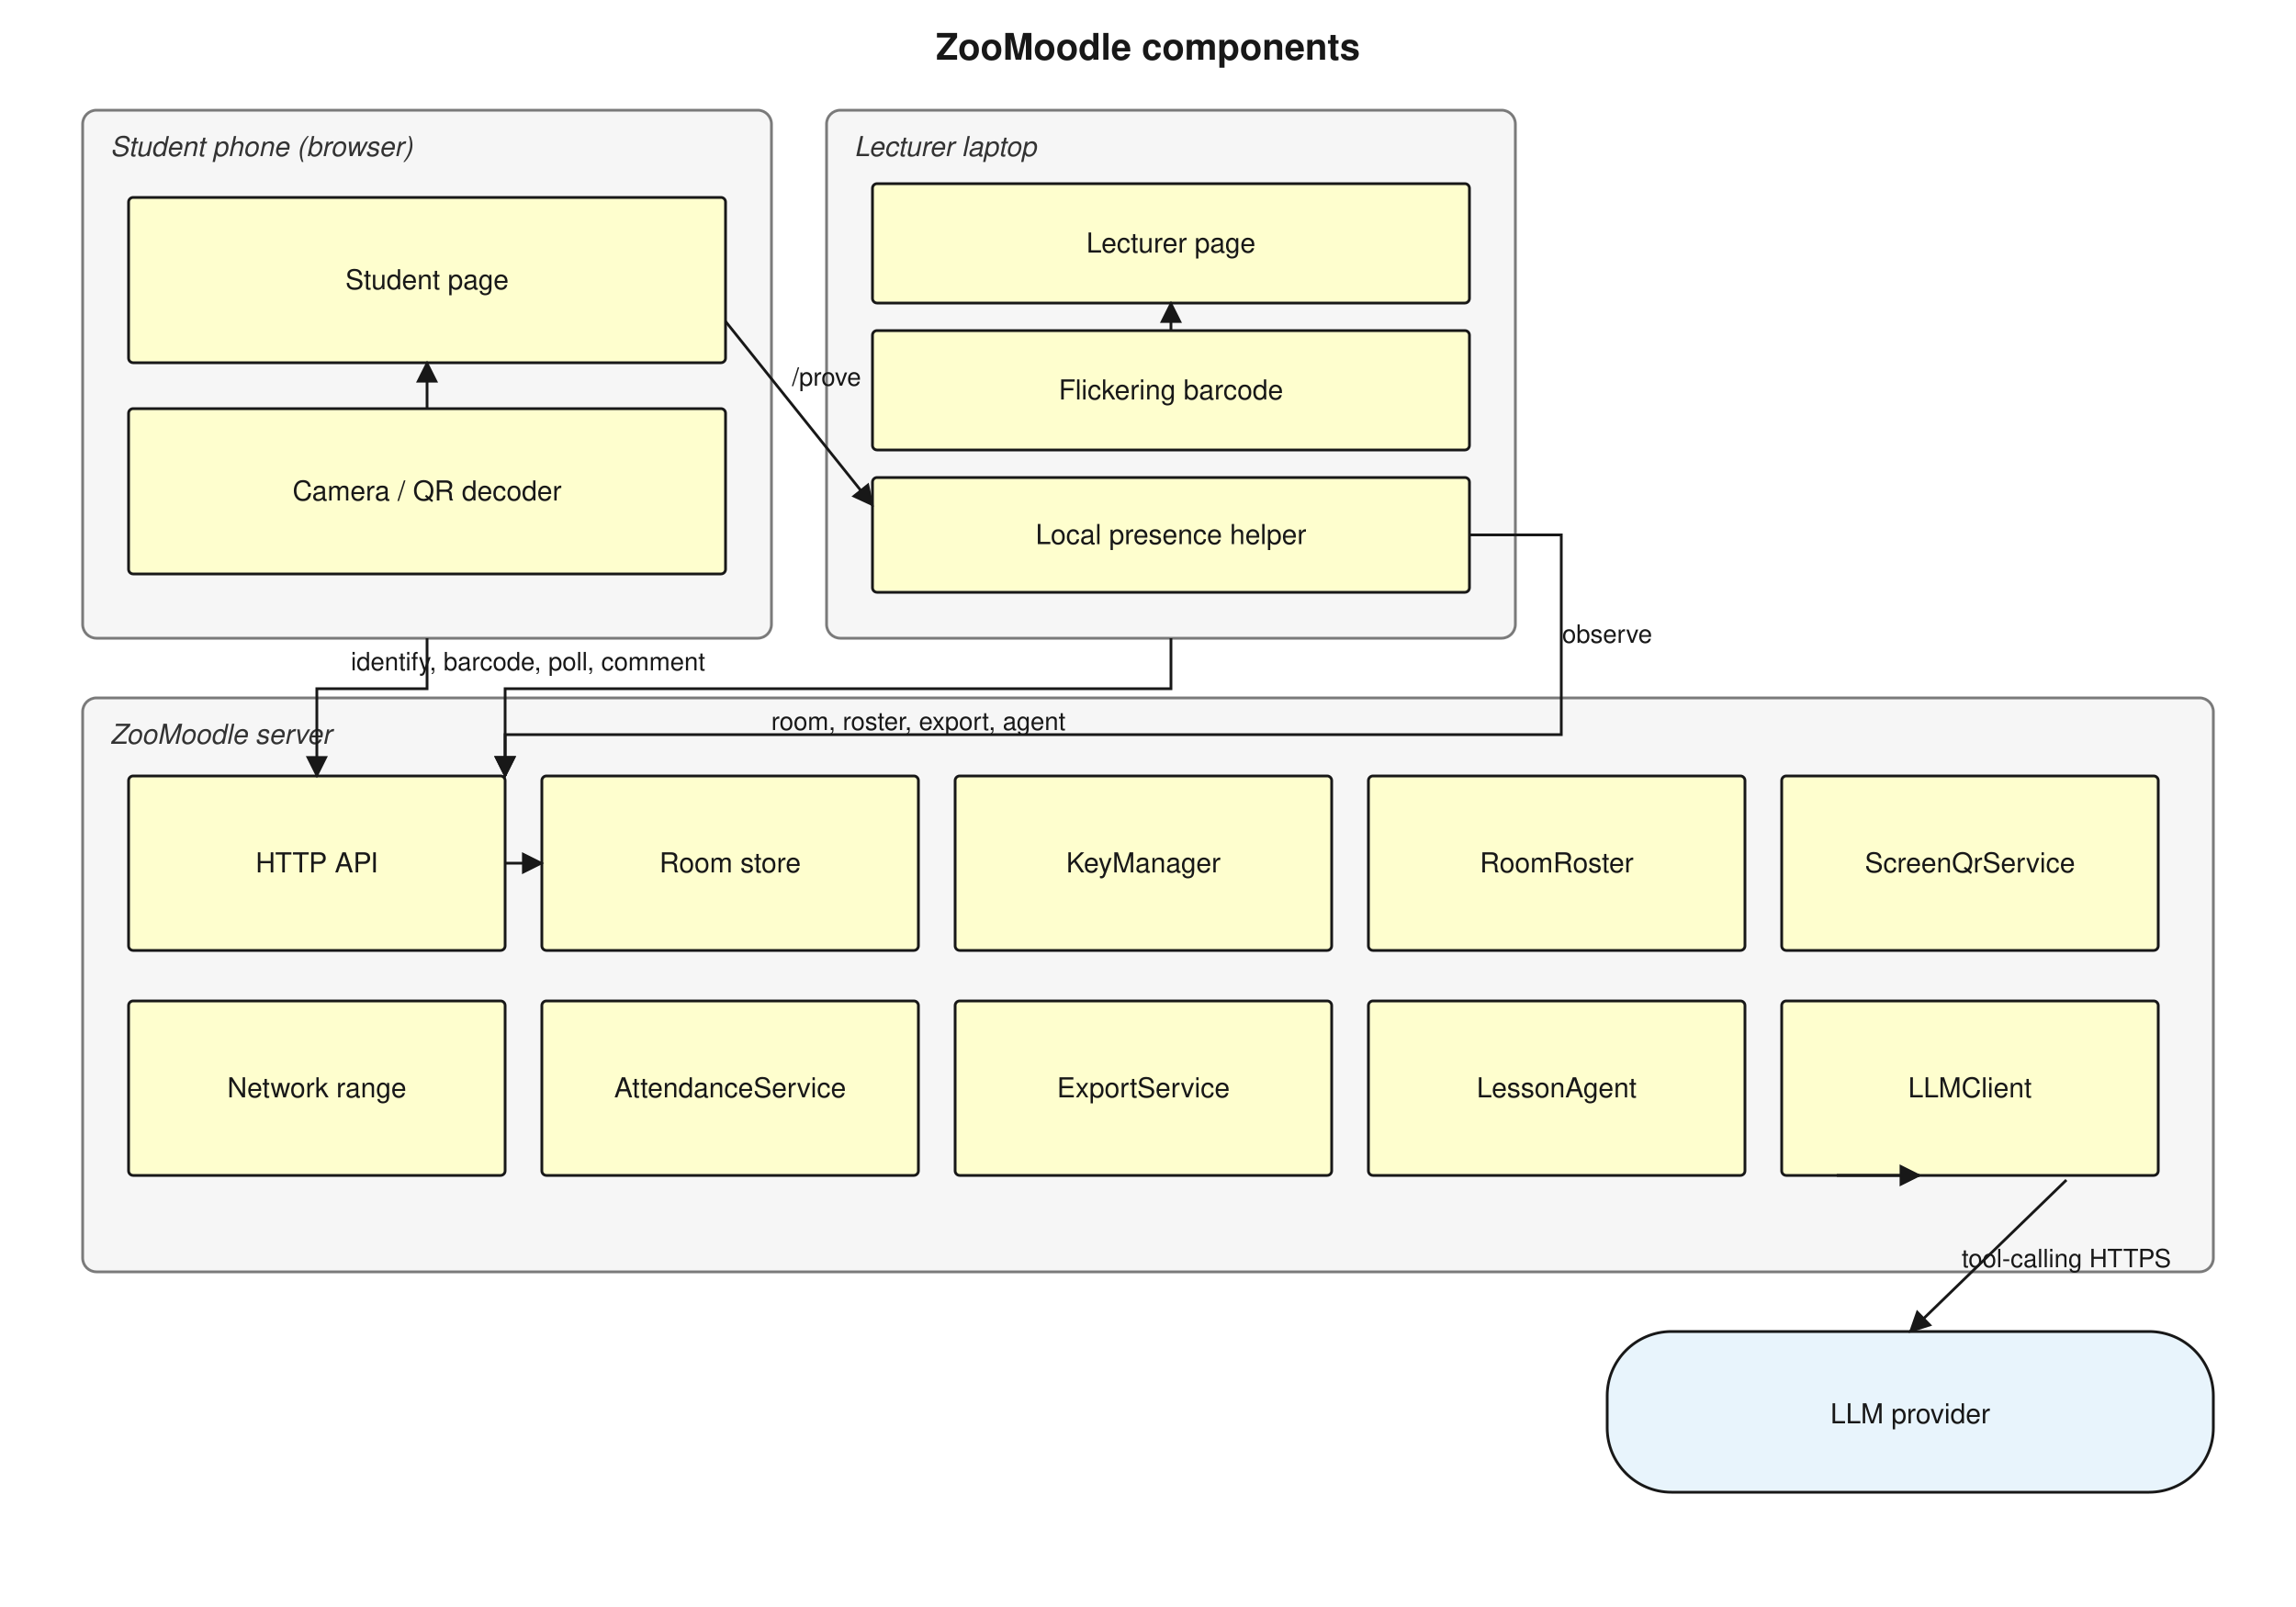
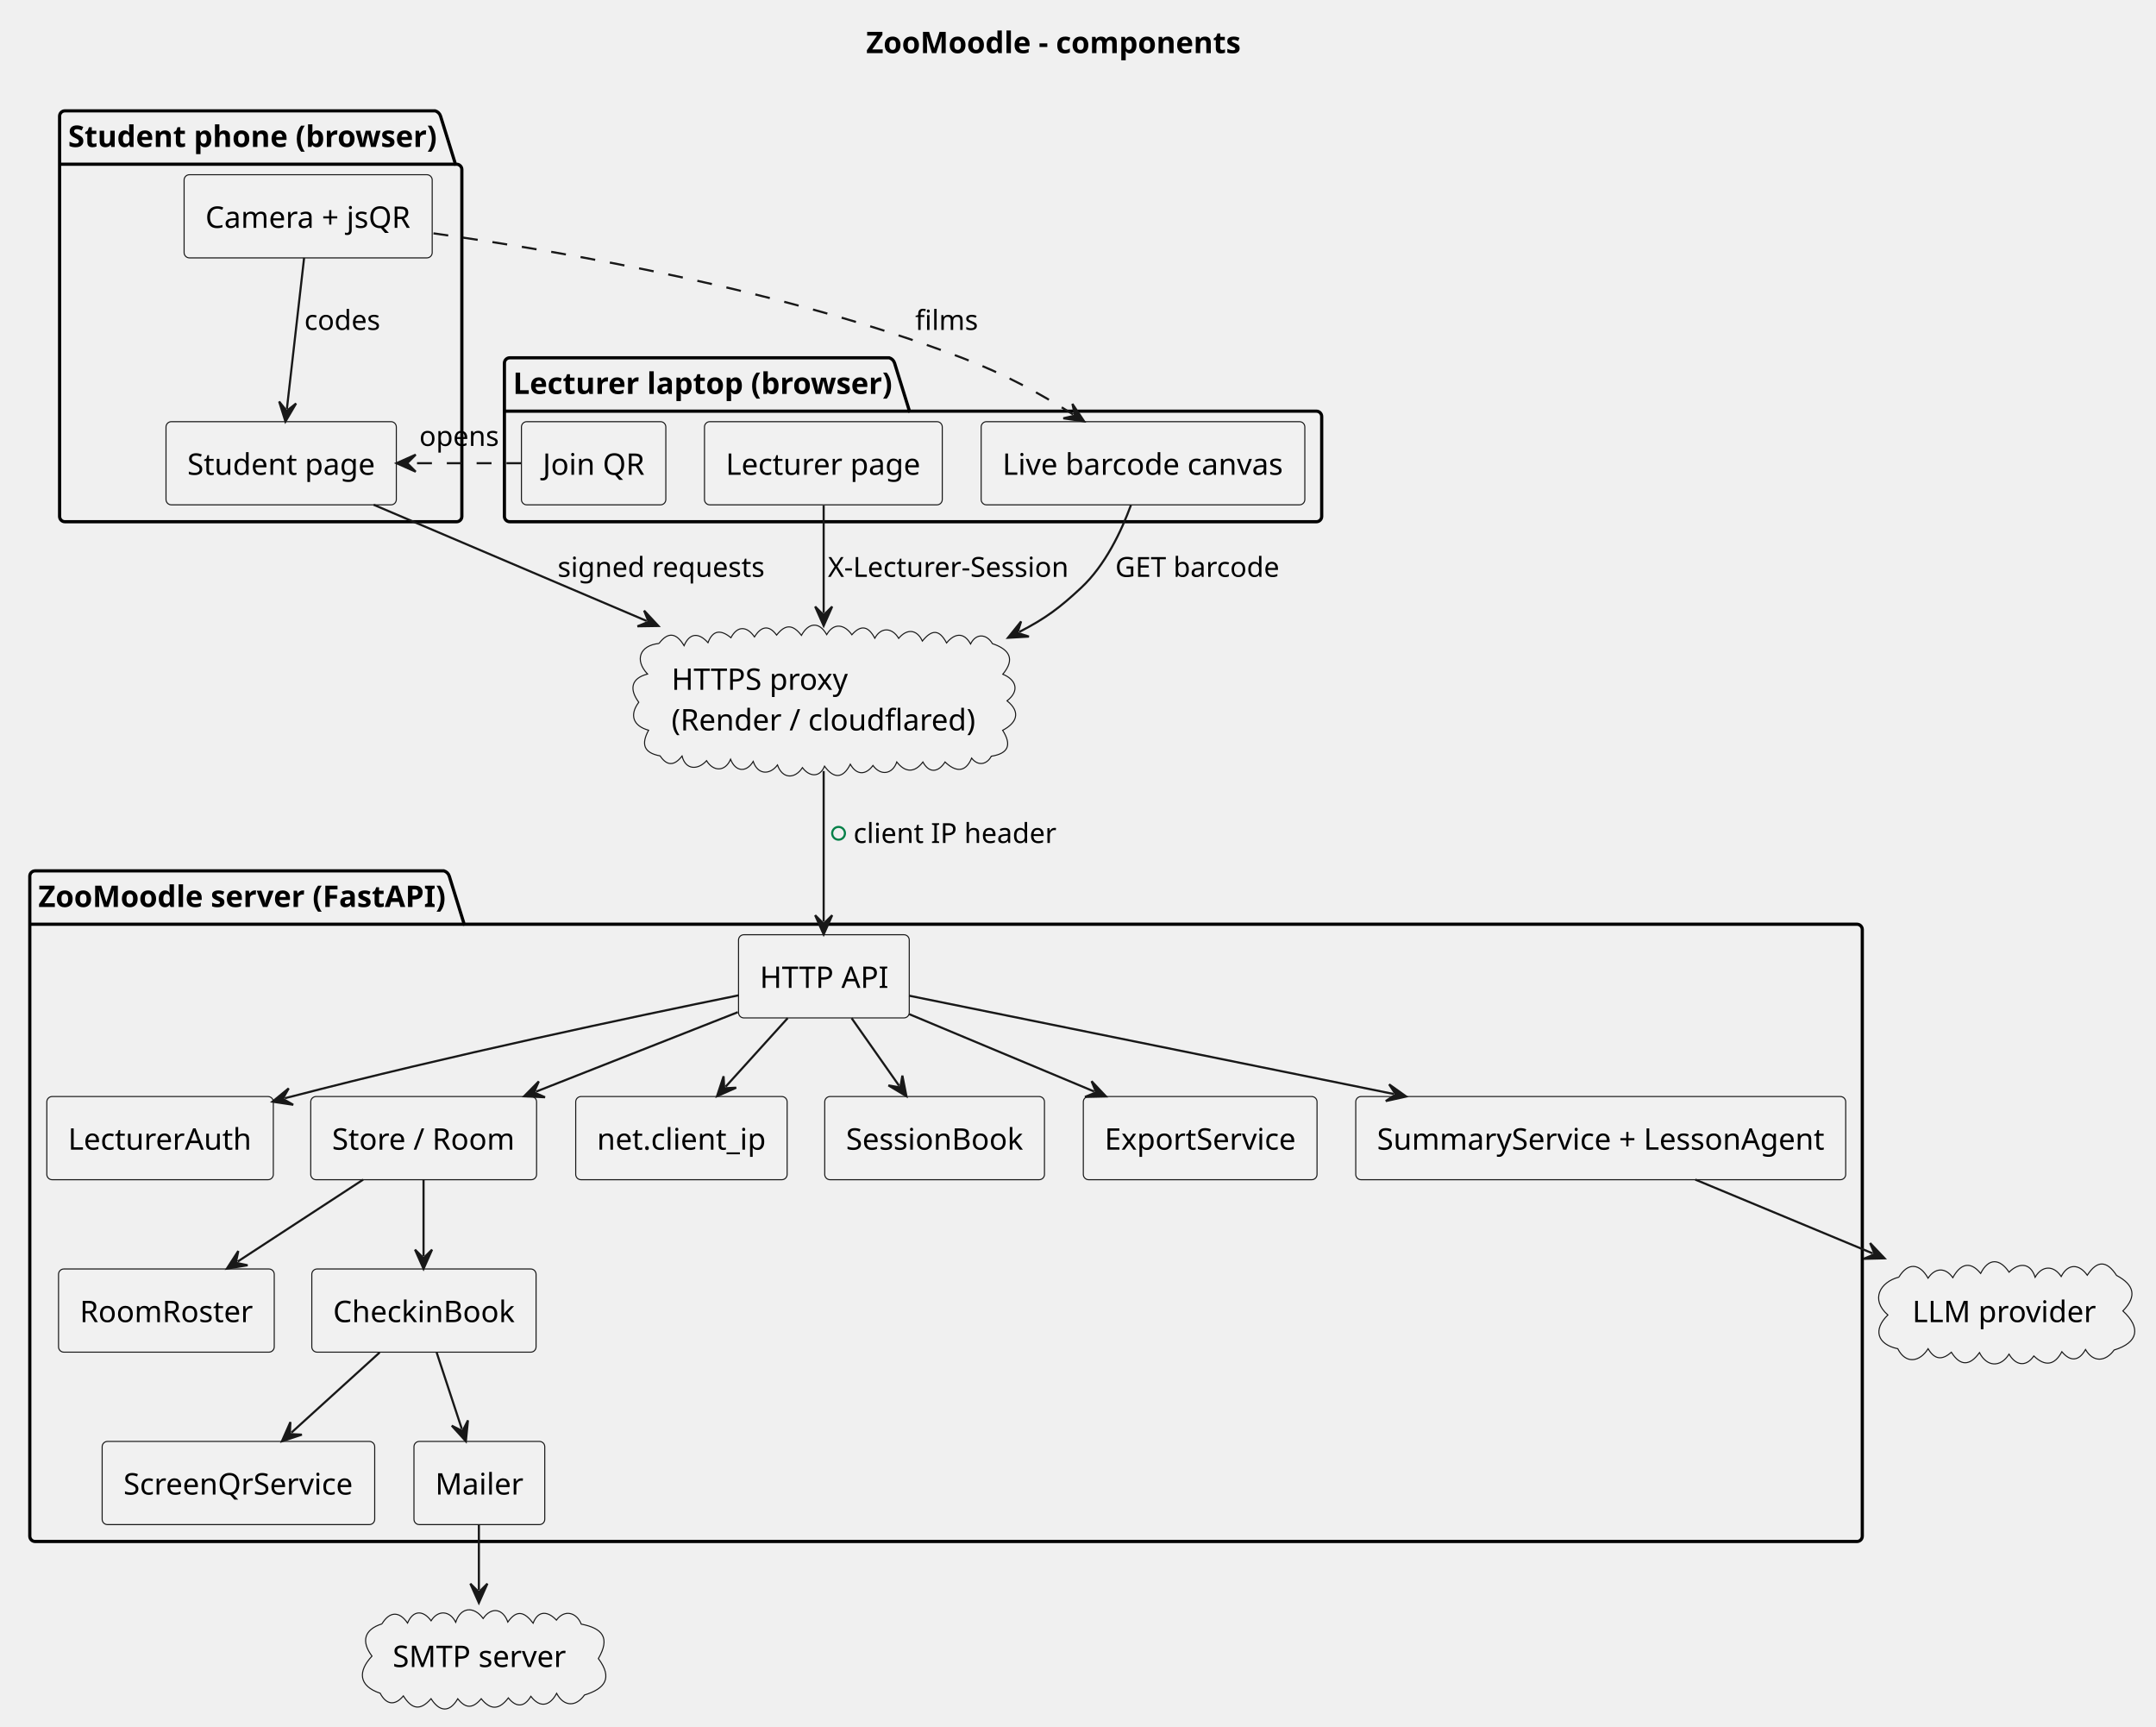
- <svg xmlns="http://www.w3.org/2000/svg" width="1000" height="700" viewBox="0 0 1000 700" role="img" aria-label="ZooMoodle components">
-   <defs>
-     <marker id="arrow" viewBox="0 0 10 10" refX="9" refY="5" markerWidth="8" markerHeight="8" orient="auto">
-       <path d="M 0 0 L 10 5 L 0 10 z" fill="#181818" />
-     </marker>
-     <style>
-       text { font-family: Helvetica, Arial, sans-serif; fill: #181818; }
-       .title { font-size: 16px; font-weight: bold; }
-       .pkg { font-size: 12px; font-style: italic; fill: #333; }
-       .label { font-size: 12px; }
-       .small { font-size: 11px; }
-       .cls { font-size: 12px; font-weight: bold; }
-       .attr { font-size: 11px; }
-     </style>
-   </defs>
-   <rect width="100%" height="100%" fill="#ffffff" />
-   <text class="title" x="500.0" y="26" text-anchor="middle">ZooMoodle components</text>
-   <rect x="36.0" y="48.0" width="300.0" height="230.0" rx="6" fill="#F6F6F6" stroke="#7A7A7A" stroke-width="1.2" />
-   <text class="pkg" x="48.0" y="68.0" text-anchor="start">Student phone (browser)</text>
-   <rect x="56.0" y="86.0" width="260.0" height="72.0" rx="2" fill="#FEFECE" stroke="#181818" stroke-width="1.2" />
-   <text class="label" x="186.0" y="126.0" text-anchor="middle">Student page</text>
-   <rect x="56.0" y="178.0" width="260.0" height="72.0" rx="2" fill="#FEFECE" stroke="#181818" stroke-width="1.2" />
-   <text class="label" x="186.0" y="218.0" text-anchor="middle">Camera / QR decoder</text>
-   <rect x="360.0" y="48.0" width="300.0" height="230.0" rx="6" fill="#F6F6F6" stroke="#7A7A7A" stroke-width="1.2" />
-   <text class="pkg" x="372.0" y="68.0" text-anchor="start">Lecturer laptop</text>
-   <rect x="380.0" y="80.0" width="260.0" height="52.0" rx="2" fill="#FEFECE" stroke="#181818" stroke-width="1.2" />
-   <text class="label" x="510.0" y="110.0" text-anchor="middle">Lecturer page</text>
-   <rect x="380.0" y="144.0" width="260.0" height="52.0" rx="2" fill="#FEFECE" stroke="#181818" stroke-width="1.2" />
-   <text class="label" x="510.0" y="174.0" text-anchor="middle">Flickering barcode</text>
-   <rect x="380.0" y="208.0" width="260.0" height="50.0" rx="2" fill="#FEFECE" stroke="#181818" stroke-width="1.2" />
-   <text class="label" x="510.0" y="237.0" text-anchor="middle">Local presence helper</text>
-   <rect x="36.0" y="304.0" width="928.0" height="250.0" rx="6" fill="#F6F6F6" stroke="#7A7A7A" stroke-width="1.2" />
-   <text class="pkg" x="48.0" y="324.0" text-anchor="start">ZooMoodle server</text>
-   <rect x="56.0" y="338.0" width="164.0" height="76.0" rx="2" fill="#FEFECE" stroke="#181818" stroke-width="1.2" />
-   <text class="label" x="138.0" y="380.0" text-anchor="middle">HTTP API</text>
-   <rect x="236.0" y="338.0" width="164.0" height="76.0" rx="2" fill="#FEFECE" stroke="#181818" stroke-width="1.2" />
-   <text class="label" x="318.0" y="380.0" text-anchor="middle">Room store</text>
-   <rect x="416.0" y="338.0" width="164.0" height="76.0" rx="2" fill="#FEFECE" stroke="#181818" stroke-width="1.2" />
-   <text class="label" x="498.0" y="380.0" text-anchor="middle">KeyManager</text>
-   <rect x="596.0" y="338.0" width="164.0" height="76.0" rx="2" fill="#FEFECE" stroke="#181818" stroke-width="1.2" />
-   <text class="label" x="678.0" y="380.0" text-anchor="middle">RoomRoster</text>
-   <rect x="776.0" y="338.0" width="164.0" height="76.0" rx="2" fill="#FEFECE" stroke="#181818" stroke-width="1.2" />
-   <text class="label" x="858.0" y="380.0" text-anchor="middle">ScreenQrService</text>
-   <rect x="56.0" y="436.0" width="164.0" height="76.0" rx="2" fill="#FEFECE" stroke="#181818" stroke-width="1.2" />
-   <text class="label" x="138.0" y="478.0" text-anchor="middle">Network range</text>
-   <rect x="236.0" y="436.0" width="164.0" height="76.0" rx="2" fill="#FEFECE" stroke="#181818" stroke-width="1.2" />
-   <text class="label" x="318.0" y="478.0" text-anchor="middle">AttendanceService</text>
-   <rect x="416.0" y="436.0" width="164.0" height="76.0" rx="2" fill="#FEFECE" stroke="#181818" stroke-width="1.2" />
-   <text class="label" x="498.0" y="478.0" text-anchor="middle">ExportService</text>
-   <rect x="596.0" y="436.0" width="164.0" height="76.0" rx="2" fill="#FEFECE" stroke="#181818" stroke-width="1.2" />
-   <text class="label" x="678.0" y="478.0" text-anchor="middle">LessonAgent</text>
-   <rect x="776.0" y="436.0" width="164.0" height="76.0" rx="2" fill="#FEFECE" stroke="#181818" stroke-width="1.2" />
-   <text class="label" x="858.0" y="478.0" text-anchor="middle">LLMClient</text>
-   <rect x="700.0" y="580.0" width="264.0" height="70.0" rx="28" fill="#E8F4FC" stroke="#181818" stroke-width="1.2" />
-   <text class="label" x="832.0" y="620.0" text-anchor="middle">LLM provider</text>
-   <line x1="186.0" y1="178.0" x2="186.0" y2="158.0" stroke="#181818" stroke-width="1.2" marker-end="url(#arrow)" />
-   <line x1="510.0" y1="144.0" x2="510.0" y2="132.0" stroke="#181818" stroke-width="1.2" marker-end="url(#arrow)" />
-   <line x1="316.0" y1="140.0" x2="380.0" y2="220.0" stroke="#181818" stroke-width="1.2" marker-end="url(#arrow)" />
-   <text class="small" x="360.0" y="168.0" text-anchor="middle">/prove</text>
-   <path d="M 186.0 278.0 L 186.0 300.0 L 138.0 300.0 L 138.0 338.0" fill="none" stroke="#181818" stroke-width="1.2" marker-end="url(#arrow)" />
-   <text class="small" x="230.0" y="292.0" text-anchor="middle">identify, barcode, poll, comment</text>
-   <path d="M 510.0 278.0 L 510.0 300.0 L 220.0 300.0 L 220.0 338.0" fill="none" stroke="#181818" stroke-width="1.2" marker-end="url(#arrow)" />
-   <text class="small" x="400.0" y="318.0" text-anchor="middle">room, roster, export, agent</text>
-   <path d="M 640.0 233.0 L 680.0 233.0 L 680.0 320.0 L 220.0 320.0 L 220.0 338.0" fill="none" stroke="#181818" stroke-width="1.2" marker-end="url(#arrow)" />
-   <text class="small" x="700.0" y="280.0" text-anchor="middle">observe</text>
-   <line x1="220.0" y1="376.0" x2="236.0" y2="376.0" stroke="#181818" stroke-width="1.2" marker-end="url(#arrow)" />
-   <line x1="800.0" y1="512.0" x2="836.0" y2="512.0" stroke="#181818" stroke-width="1.2" marker-end="url(#arrow)" />
-   <line x1="900.0" y1="514.0" x2="832.0" y2="580.0" stroke="#181818" stroke-width="1.2" marker-end="url(#arrow)" />
-   <text class="small" x="900.0" y="552.0" text-anchor="middle">tool-calling HTTPS</text>
+ <svg xmlns="http://www.w3.org/2000/svg" contentStyleType="text/css" height="811px" preserveAspectRatio="none" style="width:1013px;height:811px;background:#FFFFFF;" version="1.1" viewBox="0 0 1013 811" width="1013px" zoomAndPan="magnify">
+   <defs />
+   <g>
+     <text fill="#000000" font-family="sans-serif" font-size="14" font-weight="bold" lengthAdjust="spacing" textLength="177.561" x="406.969" y="24.966">ZooMoodle - components</text>
+     <g id="cluster_Lecturer laptop (browser)">
+       <path d="M239.5,168.068 L417.82,168.068 A3.75,3.75 0 0 1 420.32,170.568 L427.32,193.136 L618.5,193.136 A2.5,2.5 0 0 1 621,195.636 L621,242.568 A2.5,2.5 0 0 1 618.5,245.068 L239.5,245.068 A2.5,2.5 0 0 1 237,242.568 L237,170.568 A2.5,2.5 0 0 1 239.5,168.068 " fill="none" style="stroke:#000000;stroke-width:1.5;" />
+       <line style="stroke:#000000;stroke-width:1.5;" x1="237" x2="427.32" y1="193.136" y2="193.136" />
+       <text fill="#000000" font-family="sans-serif" font-size="14" font-weight="bold" lengthAdjust="spacing" textLength="177.32" x="241" y="185.034">Lecturer laptop (browser)</text>
+     </g>
+     <g id="cluster_Student phone (browser)">
+       <path d="M30.5,52.068 L204.501,52.068 A3.75,3.75 0 0 1 207.001,54.568 L214.001,77.136 L214.5,77.136 A2.5,2.5 0 0 1 217,79.636 L217,242.568 A2.5,2.5 0 0 1 214.5,245.068 L30.5,245.068 A2.5,2.5 0 0 1 28,242.568 L28,54.568 A2.5,2.5 0 0 1 30.5,52.068 " fill="none" style="stroke:#000000;stroke-width:1.5;" />
+       <line style="stroke:#000000;stroke-width:1.5;" x1="28" x2="214.001" y1="77.136" y2="77.136" />
+       <text fill="#000000" font-family="sans-serif" font-size="14" font-weight="bold" lengthAdjust="spacing" textLength="173.001" x="32" y="69.034">Student phone (browser)</text>
+     </g>
+     <g id="cluster_ZooMoodle server (FastAPI)">
+       <path d="M16.5,409.068 L208.599,409.068 A3.75,3.75 0 0 1 211.099,411.568 L218.099,434.136 L872.5,434.136 A2.5,2.5 0 0 1 875,436.636 L875,721.568 A2.5,2.5 0 0 1 872.5,724.068 L16.5,724.068 A2.5,2.5 0 0 1 14,721.568 L14,411.568 A2.5,2.5 0 0 1 16.5,409.068 " fill="none" style="stroke:#000000;stroke-width:1.5;" />
+       <line style="stroke:#000000;stroke-width:1.5;" x1="14" x2="218.099" y1="434.136" y2="434.136" />
+       <text fill="#000000" font-family="sans-serif" font-size="14" font-weight="bold" lengthAdjust="spacing" textLength="191.099" x="18" y="426.034">ZooMoodle server (FastAPI)</text>
+     </g>
+     <g id="elem_PX">
+       <path d="M309.625,302.251 C314.095,296.367 317.982,297.507 321.414,303.3 C324.141,296.967 328.535,297.251 332.648,301.879 C334.984,295.656 338.941,295.824 343.427,299.55 C346.526,293.704 351.024,294.139 354.495,299.173 C357.469,294.385 361.1,293.131 364.897,298.314 C369.024,293.042 372.545,293.272 376.553,298.447 C379.795,292.516 384.813,291.707 388.427,298.088 C391.849,292.208 396.891,293.365 400.251,298.158 C404.721,293.107 408.145,294.343 411.024,299.79 C414.037,294.289 419.293,294.837 422.245,299.856 C426.036,295.275 430.744,295.454 433.379,301.112 C437.797,295.643 441.285,295.496 444.755,302.012 C448.377,297.545 452.836,296.688 456.027,302.486 C458.57,297.275 463.6,297.736 466.291,302.331 C474.014,304.952 477.255,309.387 471.168,316.697 C477.567,319.317 479.146,324.589 473.162,329.185 C479.865,334.567 477.611,339.639 471.094,343.048 C475.387,349.788 473.933,353.938 465.765,355.223 C463.592,359.256 459.451,359.925 456.528,356.105 C453.542,363.286 448.714,362.42 444.033,357.917 C440.988,362.692 436.688,363.523 433.629,357.931 C429.719,363.12 425.253,362.925 421.361,357.91 C419.323,363.762 413.797,364.543 410.162,359.56 C406.724,364.243 402.425,364.13 399.524,358.978 C396.173,365.738 391.739,365.969 387.409,359.902 C385.025,365.631 380.051,364.691 377.027,360.577 C373.464,366.052 367.578,365.926 365.301,359.329 C361.627,364.23 355.953,363.878 353.901,357.665 C350.585,363.134 345.505,362.447 343.262,356.651 C340.758,362.587 335.142,362.517 331.981,357.315 C328.143,361.625 322.192,361.957 320.459,355.136 C317.017,359.6 313.518,360.098 310.153,355.053 C302.377,353.61 301.218,349.524 304.737,343.004 C297.572,341.052 295.568,335.928 300.13,329.865 C295.744,323.964 296.275,318.665 304.251,316.608 C298.004,309.993 300.621,303.158 309.625,302.251 " fill="#F1F1F1" style="stroke:#181818;stroke-width:0.5;" />
+       <text fill="#000000" font-family="sans-serif" font-size="14" lengthAdjust="spacing" textLength="83.146" x="315.5" y="324.034">HTTPS proxy</text>
+       <text fill="#000000" font-family="sans-serif" font-size="14" lengthAdjust="spacing" textLength="143.065" x="315.5" y="343.102">(Render / cloudflared)</text>
+     </g>
+     <g id="elem_SMTP">
+       <path d="M179.45,762.775 C183.003,756.93 187.546,756.629 191.481,762.379 C194.089,756.205 198.871,756.264 202.549,761.324 C205.851,756.058 211.436,756.556 214.108,762.004 C216.522,754.656 222.792,754.431 226.999,760.249 C230.954,754.543 236.365,755.633 238.599,761.915 C242.959,755.694 246.616,757.365 250.487,762.43 C252.94,756.122 257.623,756.902 261.432,761.004 C265.307,755.755 270.94,757.426 273.095,762.879 C283.113,764.854 286.822,769.288 281.141,779.067 C288.064,788.286 284.179,793.24 274.62,796.179 C270.54,801.902 264.895,801.688 261.529,795.4 C258.478,801.232 253.812,802.558 249.425,796.794 C246.406,801.952 242.563,802.184 238.85,797.542 C234.666,803.051 230.619,803.543 226.101,797.924 C222.28,802.485 218.915,802.797 215.077,797.944 C211.155,804.705 206.418,804.014 202.528,797.913 C197.395,803.838 193.441,802.797 189.524,796.608 C185.49,801.409 181.47,800.76 178.618,795.347 C168.433,791.929 168.073,785.051 174.776,777.912 C169.657,771.068 171.031,765.439 179.45,762.775 " fill="#F1F1F1" style="stroke:#181818;stroke-width:0.5;" />
+       <text fill="#000000" font-family="sans-serif" font-size="14" lengthAdjust="spacing" textLength="81.452" x="184.5" y="783.034">SMTP server</text>
+     </g>
+     <g id="elem_LLM">
+       <path d="M892.179,599.9 C896.537,592.737 902.03,593.491 905.893,600.383 C909.215,595.449 914.016,595.17 917.537,600.149 C920.848,594.078 925.405,591.803 930.616,598.148 C934.331,590.774 939.645,591.087 943.962,597.567 C948.449,593.105 953.96,592.846 956.208,599.94 C959.443,594.362 964.923,594.226 968.456,599.607 C971.664,593.335 976.928,593.638 980.706,599.008 C985.355,591.862 989.898,592.052 994.463,599.09 C1002.585,603.423 1004.301,608.776 997.434,615.778 C1006.073,623.704 1004.662,630.676 993.327,634.134 C989.424,639.568 983.575,640.216 979.876,633.9 C976.83,639.41 972.776,639.754 968.773,634.927 C965.324,641.437 960.806,641.931 955.607,636.926 C951.794,642.406 946.989,641.248 943.953,636.076 C939.888,642.556 933.436,642.038 930.056,635.352 C925.639,641.546 921.091,641.927 916.852,635.17 C912.46,639.079 908.954,638.646 905.92,633.525 C902.092,639.681 895.493,641.031 891.666,633.523 C882.042,631.51 879.879,624.591 887.022,617.667 C878.702,610.415 883.345,602.172 892.179,599.9 " fill="#F1F1F1" style="stroke:#181818;stroke-width:0.5;" />
+       <text fill="#000000" font-family="sans-serif" font-size="14" lengthAdjust="spacing" textLength="86.884" x="898.5" y="621.034">LLM provider</text>
+     </g>
+     <g id="elem_LP">
+       <rect fill="#F1F1F1" height="39.068" rx="2.5" ry="2.5" style="stroke:#181818;stroke-width:0.5;" width="111.728" x="331" y="198.068" />
+       <text fill="#000000" font-family="sans-serif" font-size="14" lengthAdjust="spacing" textLength="91.728" x="341" y="223.034">Lecturer page</text>
+     </g>
+     <g id="elem_LB">
+       <rect fill="#F1F1F1" height="39.068" rx="2.5" ry="2.5" style="stroke:#181818;stroke-width:0.5;" width="152.076" x="461" y="198.068" />
+       <text fill="#000000" font-family="sans-serif" font-size="14" lengthAdjust="spacing" textLength="132.076" x="471" y="223.034">Live barcode canvas</text>
+     </g>
+     <g id="elem_JQ">
+       <rect fill="#F1F1F1" height="39.068" rx="2.5" ry="2.5" style="stroke:#181818;stroke-width:0.5;" width="67.838" x="245" y="198.068" />
+       <text fill="#000000" font-family="sans-serif" font-size="14" lengthAdjust="spacing" textLength="47.838" x="255" y="223.034">Join QR</text>
+     </g>
+     <g id="elem_SP">
+       <rect fill="#F1F1F1" height="39.068" rx="2.5" ry="2.5" style="stroke:#181818;stroke-width:0.5;" width="108.214" x="78" y="198.068" />
+       <text fill="#000000" font-family="sans-serif" font-size="14" lengthAdjust="spacing" textLength="88.214" x="88" y="223.034">Student page</text>
+     </g>
+     <g id="elem_CAM">
+       <rect fill="#F1F1F1" height="39.068" rx="2.5" ry="2.5" style="stroke:#181818;stroke-width:0.5;" width="116.572" x="86.5" y="82.068" />
+       <text fill="#000000" font-family="sans-serif" font-size="14" lengthAdjust="spacing" textLength="96.572" x="96.5" y="107.034">Camera + jsQR</text>
+     </g>
+     <g id="elem_API">
+       <rect fill="#F1F1F1" height="39.068" rx="2.5" ry="2.5" style="stroke:#181818;stroke-width:0.5;" width="80.214" x="347" y="439.068" />
+       <text fill="#000000" font-family="sans-serif" font-size="14" lengthAdjust="spacing" textLength="60.214" x="357" y="464.034">HTTP API</text>
+     </g>
+     <g id="elem_AUTH">
+       <rect fill="#F1F1F1" height="39.068" rx="2.5" ry="2.5" style="stroke:#181818;stroke-width:0.5;" width="106.422" x="22" y="515.068" />
+       <text fill="#000000" font-family="sans-serif" font-size="14" lengthAdjust="spacing" textLength="86.422" x="32" y="540.034">LecturerAuth</text>
+     </g>
+     <g id="elem_ST">
+       <rect fill="#F1F1F1" height="39.068" rx="2.5" ry="2.5" style="stroke:#181818;stroke-width:0.5;" width="106.114" x="146" y="515.068" />
+       <text fill="#000000" font-family="sans-serif" font-size="14" lengthAdjust="spacing" textLength="86.114" x="156" y="540.034">Store / Room</text>
+     </g>
+     <g id="elem_RR">
+       <rect fill="#F1F1F1" height="39.068" rx="2.5" ry="2.5" style="stroke:#181818;stroke-width:0.5;" width="101.354" x="27.5" y="596.068" />
+       <text fill="#000000" font-family="sans-serif" font-size="14" lengthAdjust="spacing" textLength="81.354" x="37.5" y="621.034">RoomRoster</text>
+     </g>
+     <g id="elem_CB">
+       <rect fill="#F1F1F1" height="39.068" rx="2.5" ry="2.5" style="stroke:#181818;stroke-width:0.5;" width="105.372" x="146.5" y="596.068" />
+       <text fill="#000000" font-family="sans-serif" font-size="14" lengthAdjust="spacing" textLength="85.372" x="156.5" y="621.034">CheckinBook</text>
+     </g>
+     <g id="elem_QR">
+       <rect fill="#F1F1F1" height="39.068" rx="2.5" ry="2.5" style="stroke:#181818;stroke-width:0.5;" width="128.052" x="48" y="677.068" />
+       <text fill="#000000" font-family="sans-serif" font-size="14" lengthAdjust="spacing" textLength="108.052" x="58" y="702.034">ScreenQrService</text>
+     </g>
+     <g id="elem_NET">
+       <rect fill="#F1F1F1" height="39.068" rx="2.5" ry="2.5" style="stroke:#181818;stroke-width:0.5;" width="99.338" x="270.5" y="515.068" />
+       <text fill="#000000" font-family="sans-serif" font-size="14" lengthAdjust="spacing" textLength="79.338" x="280.5" y="540.034">net.client_ip</text>
+     </g>
+     <g id="elem_SB">
+       <rect fill="#F1F1F1" height="39.068" rx="2.5" ry="2.5" style="stroke:#181818;stroke-width:0.5;" width="103.244" x="387.5" y="515.068" />
+       <text fill="#000000" font-family="sans-serif" font-size="14" lengthAdjust="spacing" textLength="83.244" x="397.5" y="540.034">SessionBook</text>
+     </g>
+     <g id="elem_ML">
+       <rect fill="#F1F1F1" height="39.068" rx="2.5" ry="2.5" style="stroke:#181818;stroke-width:0.5;" width="61.454" x="194.5" y="677.068" />
+       <text fill="#000000" font-family="sans-serif" font-size="14" lengthAdjust="spacing" textLength="41.454" x="204.5" y="702.034">Mailer</text>
+     </g>
+     <g id="elem_EX">
+       <rect fill="#F1F1F1" height="39.068" rx="2.5" ry="2.5" style="stroke:#181818;stroke-width:0.5;" width="109.81" x="509" y="515.068" />
+       <text fill="#000000" font-family="sans-serif" font-size="14" lengthAdjust="spacing" textLength="89.81" x="519" y="540.034">ExportService</text>
+     </g>
+     <g id="elem_AG">
+       <rect fill="#F1F1F1" height="39.068" rx="2.5" ry="2.5" style="stroke:#181818;stroke-width:0.5;" width="230.209" x="637" y="515.068" />
+       <text fill="#000000" font-family="sans-serif" font-size="14" lengthAdjust="spacing" textLength="210.209" x="647" y="540.034">SummaryService + LessonAgent</text>
+     </g>
+     <polygon fill="#181818" points="387,293.925,391,284.925,387,288.925,383,284.925,387,293.925" style="stroke:#181818;stroke-width:1.0;" />
+     <path d="M387,237.467 C387,253.01 387,269.41 387,287.925 " fill="none" style="stroke:#181818;stroke-width:1.0;" />
+     <text fill="#000000" font-family="sans-serif" font-size="13" lengthAdjust="spacing" textLength="113.347" x="389" y="270.965">X-Lecturer-Session</text>
+     <polygon fill="#181818" points="473.597,299.577,483.43,299.013,478.042,297.288,479.767,291.901,473.597,299.577" style="stroke:#181818;stroke-width:1.0;" />
+     <path d="M531.383,237.243 C526.822,249.65 519.276,265.536 508,276.068 C498.004,285.404 491.381,290.418 478.931,296.83 " fill="none" style="stroke:#181818;stroke-width:1.0;" />
+     <text fill="#000000" font-family="sans-serif" font-size="13" lengthAdjust="spacing" textLength="77.389" x="524" y="270.965">GET barcode</text>
+     <polygon fill="#181818" points="186.32,217.568,195.32,221.568,191.32,217.568,195.32,213.568,186.32,217.568" style="stroke:#181818;stroke-width:1.0;" />
+     <path d="M244.94,217.568 C227.54,217.568 211.948,217.568 192.32,217.568 " fill="none" style="stroke:#181818;stroke-width:1.0;stroke-dasharray:7.0,7.0;" />
+     <text fill="#000000" font-family="sans-serif" font-size="13" lengthAdjust="spacing" textLength="37.453" x="197" y="209.465">opens</text>
+     <polygon fill="#181818" points="509.36,197.891,503.87,189.714,505.127,195.23,499.612,196.486,509.36,197.891" style="stroke:#181818;stroke-width:1.0;" />
+     <path d="M203.67,109.606 C266.609,118.404 368.745,136.316 452,168.068 C472.161,175.757 488.159,184.56 504.281,194.697 " fill="none" style="stroke:#181818;stroke-width:1.0;stroke-dasharray:7.0,7.0;" />
+     <text fill="#000000" font-family="sans-serif" font-size="13" lengthAdjust="spacing" textLength="29.562" x="430" y="154.965">films</text>
+     <polygon fill="#181818" points="134.117,198.006,139.111,189.517,134.683,193.038,131.162,188.611,134.117,198.006" style="stroke:#181818;stroke-width:1.0;" />
+     <path d="M142.882,121.138 C140.465,142.337 137.214,170.849 134.797,192.045 " fill="none" style="stroke:#181818;stroke-width:1.0;" />
+     <text fill="#000000" font-family="sans-serif" font-size="13" lengthAdjust="spacing" textLength="35.659" x="143" y="154.965">codes</text>
+     <polygon fill="#181818" points="309.353,294.03,302.638,286.825,304.752,292.072,299.505,294.187,309.353,294.03" style="stroke:#181818;stroke-width:1.0;" />
+     <path d="M175.546,237.096 C212.175,252.682 259.924,272.998 303.832,291.681 " fill="none" style="stroke:#181818;stroke-width:1.0;" />
+     <text fill="#000000" font-family="sans-serif" font-size="13" lengthAdjust="spacing" textLength="97.526" x="262" y="270.965">signed requests</text>
+     <polygon fill="#181818" points="387,438.909,391,429.909,387,433.909,383,429.909,387,438.909" style="stroke:#181818;stroke-width:1.0;" />
+     <path d="M387,362.16 C387,386.551 387,412.846 387,432.909 " fill="none" style="stroke:#181818;stroke-width:1.0;" />
+     <ellipse cx="394" cy="391.421" fill="none" rx="3" ry="3" style="stroke:#038048;stroke-width:1.0;" />
+     <text fill="#000000" font-family="sans-serif" font-size="13" lengthAdjust="spacing" textLength="95.394" x="401" y="395.965">client IP header</text>
+     <polygon fill="#181818" points="128.03,517.473,137.769,518.938,132.85,516.145,135.644,511.226,128.03,517.473" style="stroke:#181818;stroke-width:1.0;" />
+     <path d="M346.955,467.537 C297.409,477.608 210.582,495.948 137,515.068 C134.065,515.831 136.843,515.044 133.814,515.879 " fill="none" style="stroke:#181818;stroke-width:1.0;" />
+     <polygon fill="#181818" points="425.882,514.901,423.981,505.237,423.008,510.81,417.435,509.837,425.882,514.901" style="stroke:#181818;stroke-width:1.0;" />
+     <path d="M400.122,478.241 C408.005,489.459 414.551,498.775 422.433,509.991 " fill="none" style="stroke:#181818;stroke-width:1.0;" />
+     <polygon fill="#181818" points="336.901,514.901,345.907,510.914,340.257,511.194,339.977,505.544,336.901,514.901" style="stroke:#181818;stroke-width:1.0;" />
+     <path d="M370.093,478.241 C359.936,489.459 351.084,499.236 340.929,510.453 " fill="none" style="stroke:#181818;stroke-width:1.0;" />
+     <polygon fill="#181818" points="246.237,514.975,256.076,515.4,250.889,513.144,253.146,507.956,246.237,514.975" style="stroke:#181818;stroke-width:1.0;" />
+     <path d="M346.669,475.443 C317.215,487.036 282.771,500.594 251.82,512.777 " fill="none" style="stroke:#181818;stroke-width:1.0;" />
+     <polygon fill="#181818" points="106.611,595.888,116.333,594.317,110.797,593.155,111.96,587.619,106.611,595.888" style="stroke:#181818;stroke-width:1.0;" />
+     <path d="M170.631,554.09 C151.352,566.677 130.965,579.988 111.635,592.608 " fill="none" style="stroke:#181818;stroke-width:1.0;" />
+     <polygon fill="#181818" points="199,595.98,203,586.98,199,590.98,195,586.98,199,595.98" style="stroke:#181818;stroke-width:1.0;" />
+     <path d="M199,554.29 C199,566.883 199,577.415 199,589.98 " fill="none" style="stroke:#181818;stroke-width:1.0;" />
+     <polygon fill="#181818" points="132.47,676.98,141.822,673.891,136.171,673.619,136.444,667.969,132.47,676.98" style="stroke:#181818;stroke-width:1.0;" />
+     <path d="M178.382,635.29 C164.514,647.883 150.749,660.382 136.912,672.947 " fill="none" style="stroke:#181818;stroke-width:1.0;" />
+     <polygon fill="#181818" points="218.883,676.98,219.869,667.181,217.32,672.231,212.269,669.682,218.883,676.98" style="stroke:#181818;stroke-width:1.0;" />
+     <path d="M205.162,635.29 C209.306,647.883 212.871,658.716 217.007,671.281 " fill="none" style="stroke:#181818;stroke-width:1.0;" />
+     <polygon fill="#181818" points="225,752.879,229,743.879,225,747.879,221,743.879,225,752.879" style="stroke:#181818;stroke-width:1.0;" />
+     <path d="M225,716.29 C225,727.24 225,735.17 225,746.879 " fill="none" style="stroke:#181818;stroke-width:1.0;" />
+     <polygon fill="#181818" points="519.646,515.024,512.885,507.862,515.033,513.096,509.8,515.243,519.646,515.024" style="stroke:#181818;stroke-width:1.0;" />
+     <path d="M427.164,476.36 C454.703,487.873 485.714,500.838 514.11,512.71 " fill="none" style="stroke:#181818;stroke-width:1.0;" />
+     <polygon fill="#181818" points="660.719,515.062,652.693,509.353,655.818,514.068,651.103,517.193,660.719,515.062" style="stroke:#181818;stroke-width:1.0;" />
+     <path d="M427.106,467.699 C482.94,479.019 579.798,498.656 654.838,513.869 " fill="none" style="stroke:#181818;stroke-width:1.0;" />
+     <polygon fill="#181818" points="885.458,591.058,878.683,583.91,880.841,589.139,875.612,591.297,885.458,591.058" style="stroke:#181818;stroke-width:1.0;" />
+     <path d="M796.547,554.09 C823.09,565.126 851.496,576.938 879.918,588.755 " fill="none" style="stroke:#181818;stroke-width:1.0;" />
+   </g>
</svg>
